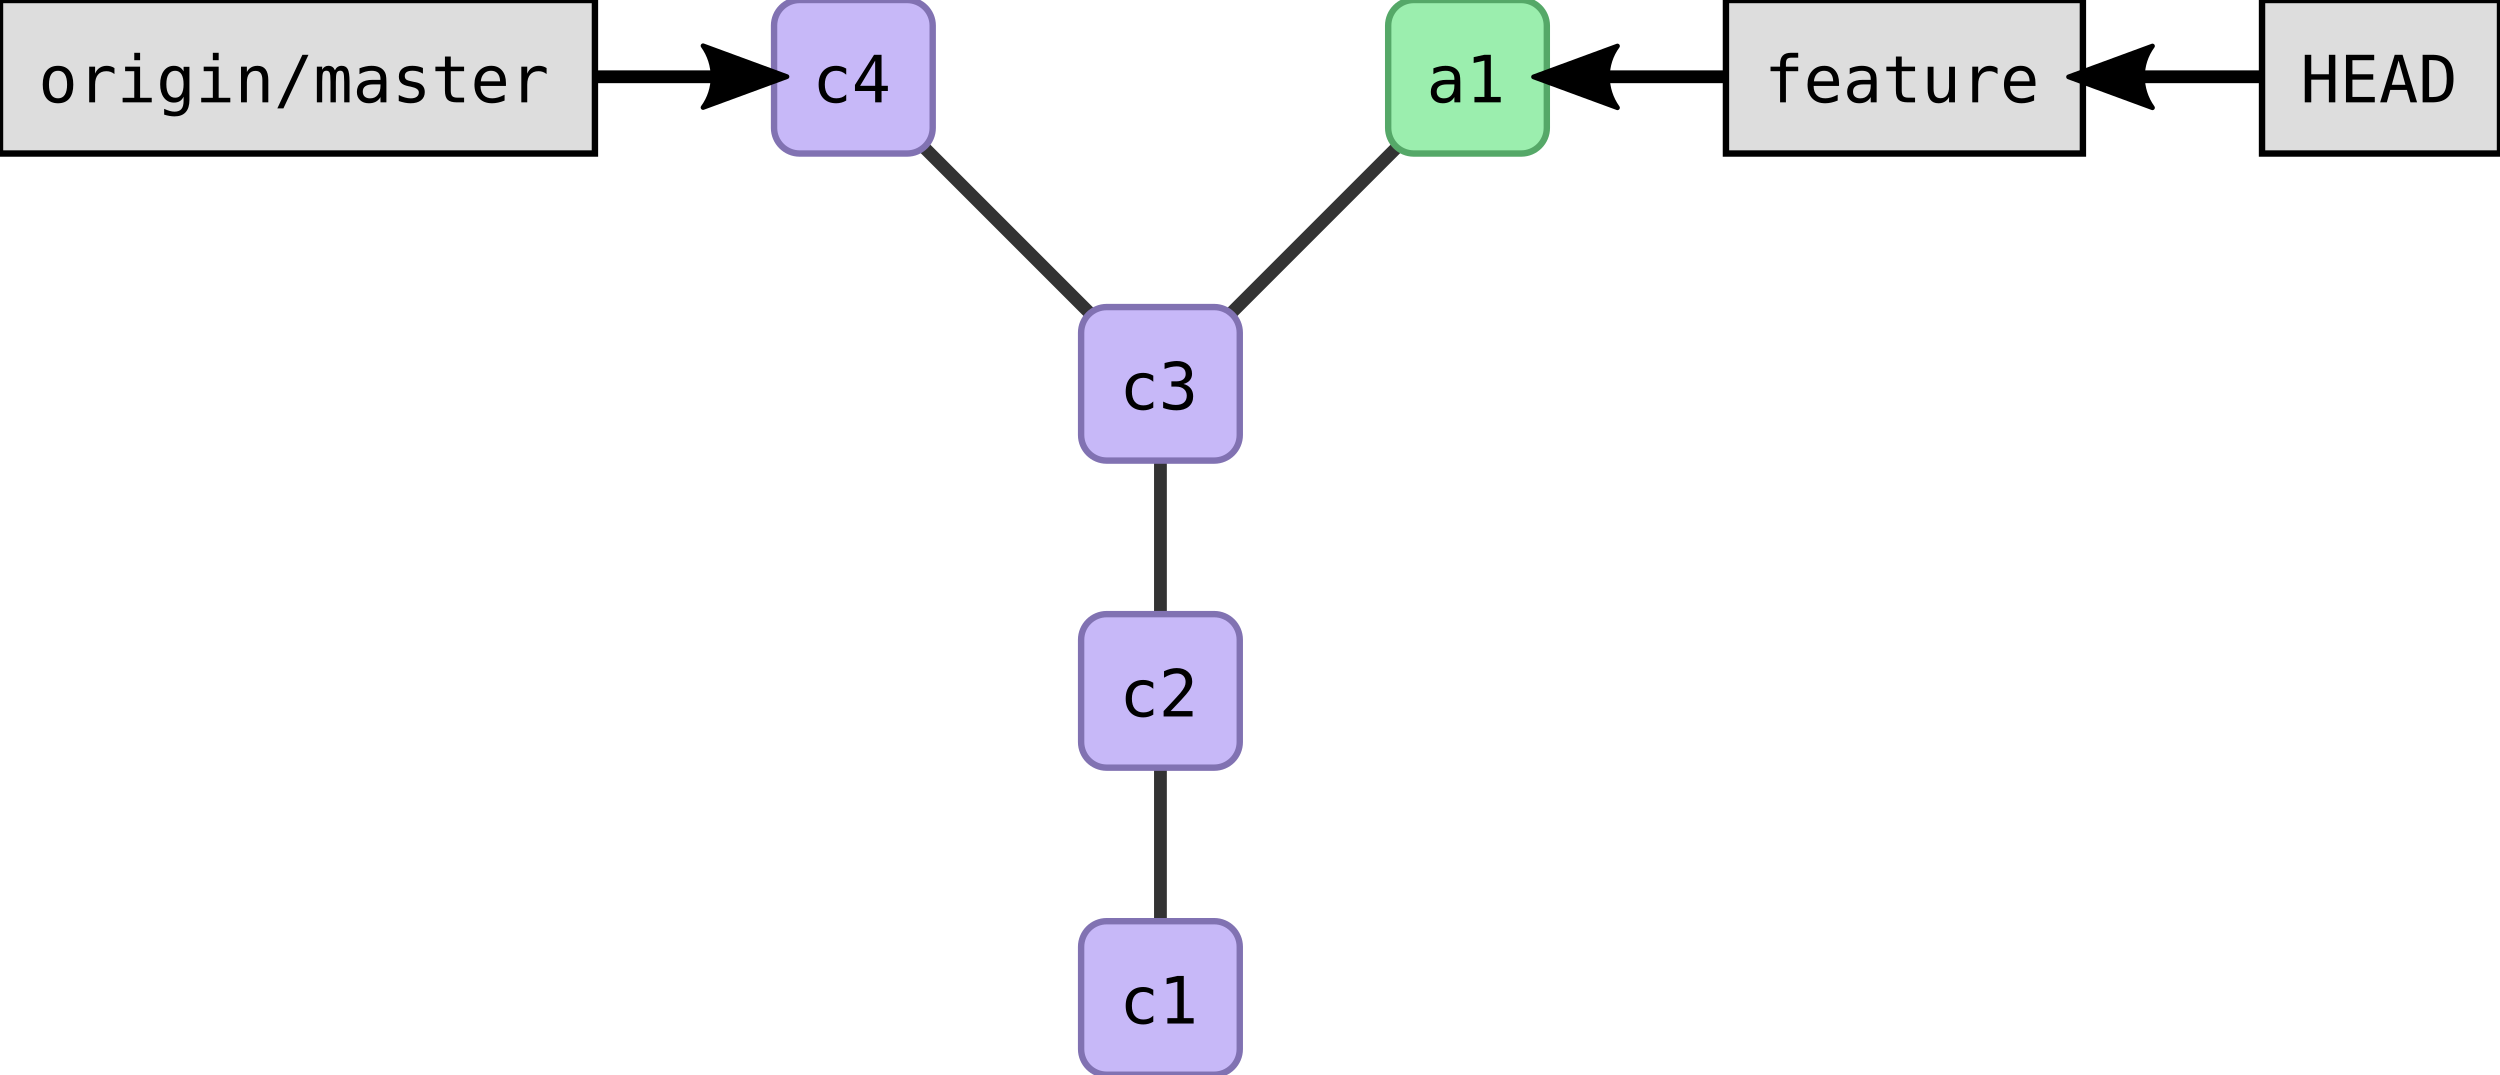
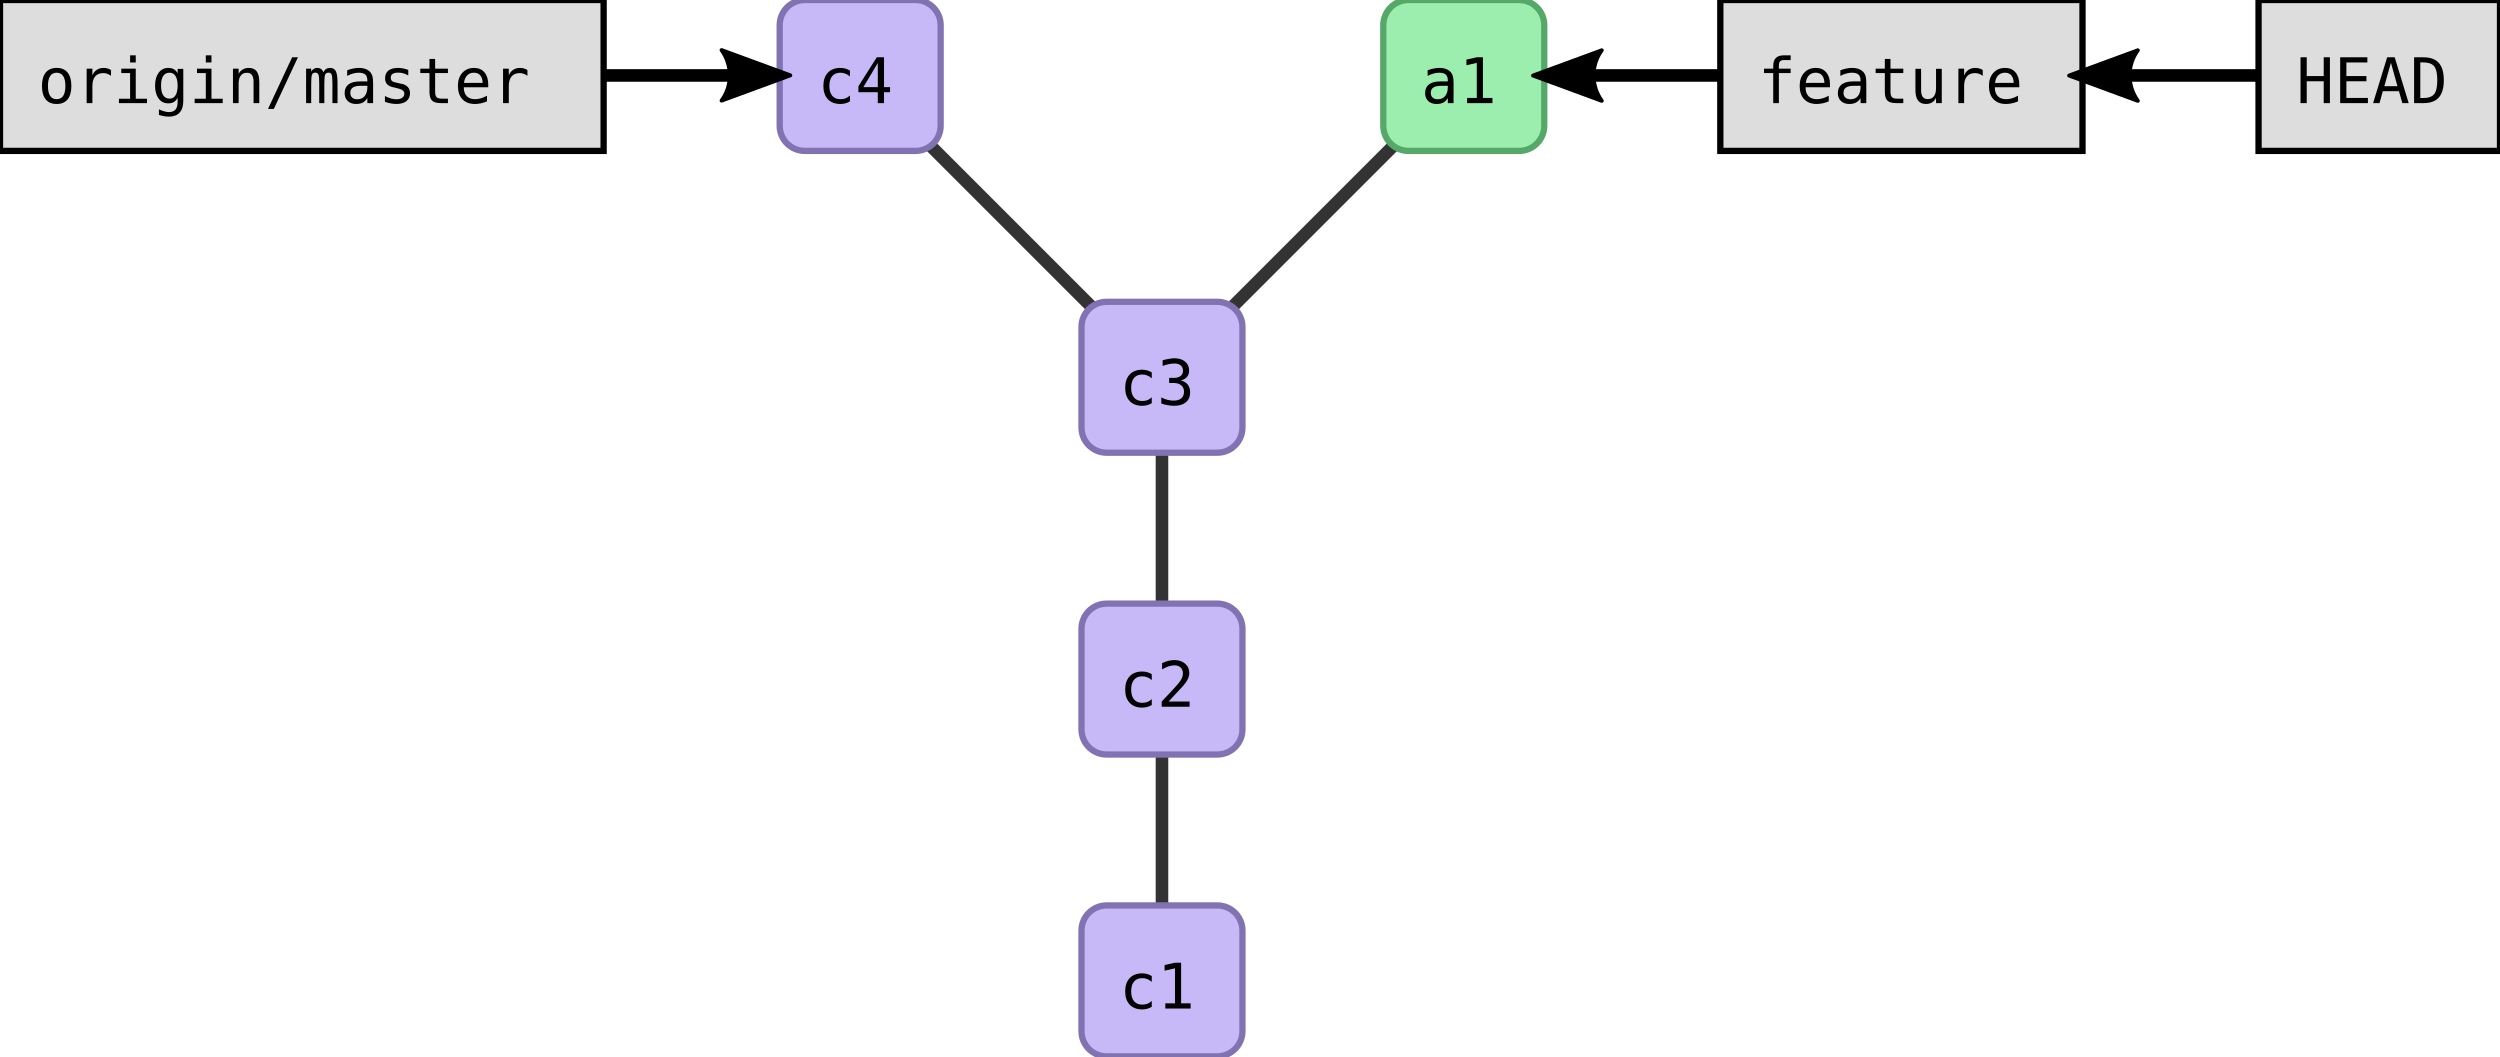
- <svg xmlns="http://www.w3.org/2000/svg" width="977.0" height="420.0" id="svg2" version="1.1">
+ <svg xmlns="http://www.w3.org/2000/svg" width="497.0" height="210.0" id="svg2" version="1.1">
  <defs id="defs4">
    <marker orient="auto" refY="0.0" refX="0.0" id="fullmarker" style="overflow:visible;">
-       <path style="opacity:1.0;fill:#000000;stroke:#000000;fill-rule:evenodd;stroke-width:0.625;stroke-linejoin:round;" d="M 8.719,4.034 L -2.207,0.016 L 8.719,-4.002 C 6.973,-1.63 6.983,1.616 8.719,4.034 z " transform="scale(0.6) rotate(180) translate(0,0)" />
+       <path style="opacity:1.0;fill:#000000;stroke:#000000;fill-rule:evenodd;stroke-width:0.625;stroke-linejoin:round;" d="M 8.719,4.034 L -2.207,0.016 L 8.719,-4.002 C 6.973,-1.63 6.983,1.616 8.719,4.034 z " transform="scale(0.5) rotate(180) translate(0,0)" />
    </marker>
    <marker orient="auto" refY="0.0" refX="0.0" id="ghostmarker" style="overflow:visible;">
-       <path style="opacity:0.2;fill:#000000;stroke:#000000;fill-rule:evenodd;stroke-width:0.625;stroke-linejoin:round;" d="M 8.719,4.034 L -2.207,0.016 L 8.719,-4.002 C 6.973,-1.63 6.983,1.616 8.719,4.034 z " transform="scale(0.6) rotate(180) translate(0,0)" />
+       <path style="opacity:0.2;fill:#000000;stroke:#000000;fill-rule:evenodd;stroke-width:0.625;stroke-linejoin:round;" d="M 8.719,4.034 L -2.207,0.016 L 8.719,-4.002 C 6.973,-1.63 6.983,1.616 8.719,4.034 z " transform="scale(0.5) rotate(180) translate(0,0)" />
    </marker>
  </defs>
-   <g transform="translate(422.5,360.0) rotate(0)" id="layer1">
-     <line x1="31.0" y1="-90.0" x2="31.0" y2="-210.0" style="stroke:#000000;                         stroke-width:5.0;                         stroke-opacity:0.8" />
-     <line x1="31.0" y1="30.0" x2="31.0" y2="-90.0" style="stroke:#000000;                         stroke-width:5.0;                         stroke-opacity:0.8" />
-     <line x1="31.0" y1="-210.0" x2="151.0" y2="-330.0" style="stroke:#000000;                         stroke-width:5.0;                         stroke-opacity:0.8" />
-     <line x1="31.0" y1="-210.0" x2="-89.0" y2="-330.0" style="stroke:#000000;                         stroke-width:5.0;                         stroke-opacity:0.8" />
-     <rect style="fill:#c7b8f8;                         stroke:#8172B2;                         stroke-width:2.5;                         stroke-miterlimit:4;                         stroke-opacity:1.0;                         stroke-dasharray:none" width="62.0" height="60.0" x="0.0" y="-120.0" ry="10.0" />
-     <text style="font-size:25.5px;                         font-style:normal;                         font-weight:normal;                         line-height:125%%;                         letter-spacing:0px;                         word-spacing:0px;                         fill:#000000;                         fill-opacity:1.0;                         stroke:none;                         font-family:DejaVu Sans Mono" x="15.0" y="-80.0">c2</text>
-     <rect style="fill:#c7b8f8;                         stroke:#8172B2;                         stroke-width:2.5;                         stroke-miterlimit:4;                         stroke-opacity:1.0;                         stroke-dasharray:none" width="62.0" height="60.0" x="0.0" y="0.0" ry="10.0" />
-     <text style="font-size:25.5px;                         font-style:normal;                         font-weight:normal;                         line-height:125%%;                         letter-spacing:0px;                         word-spacing:0px;                         fill:#000000;                         fill-opacity:1.0;                         stroke:none;                         font-family:DejaVu Sans Mono" x="15.0" y="40.0">c1</text>
-     <rect style="fill:#c7b8f8;                         stroke:#8172B2;                         stroke-width:2.5;                         stroke-miterlimit:4;                         stroke-opacity:1.0;                         stroke-dasharray:none" width="62.0" height="60.0" x="0.0" y="-240.0" ry="10.0" />
-     <text style="font-size:25.5px;                         font-style:normal;                         font-weight:normal;                         line-height:125%%;                         letter-spacing:0px;                         word-spacing:0px;                         fill:#000000;                         fill-opacity:1.0;                         stroke:none;                         font-family:DejaVu Sans Mono" x="15.0" y="-200.0">c3</text>
-     <rect style="fill:#9beeae;                         stroke:#55A868;                         stroke-width:2.5;                         stroke-miterlimit:4;                         stroke-opacity:1.0;                         stroke-dasharray:none" width="62.0" height="60.0" x="120.0" y="-360.0" ry="10.0" />
-     <text style="font-size:25.5px;                         font-style:normal;                         font-weight:normal;                         line-height:125%%;                         letter-spacing:0px;                         word-spacing:0px;                         fill:#000000;                         fill-opacity:1.0;                         stroke:none;                         font-family:DejaVu Sans Mono" x="135.0" y="-320.0">a1</text>
-     <rect style="fill:#c7b8f8;                         stroke:#8172B2;                         stroke-width:2.5;                         stroke-miterlimit:4;                         stroke-opacity:1.0;                         stroke-dasharray:none" width="62.0" height="60.0" x="-120.0" y="-360.0" ry="10.0" />
-     <text style="font-size:25.5px;                         font-style:normal;                         font-weight:normal;                         line-height:125%%;                         letter-spacing:0px;                         word-spacing:0px;                         fill:#000000;                         fill-opacity:1.0;                         stroke:none;                         font-family:DejaVu Sans Mono" x="-105.0" y="-320.0">c4</text>
-     <path style="fill:none;                  stroke:#000000;                  stroke-width:5.0;                  stroke-linecap:butt;                  stroke-linejoin:miter;                  stroke-opacity:1.0;                  marker-end:url(#fullmarker);                  stroke-miterlimit:4;                  stroke-dasharray:none" d="M -306.25,-330.0 -121.588,-330.0" />
-     <rect style="fill:#dddddd;                         stroke:#000000;                         stroke-width:2.5;                         stroke-miterlimit:4;                         stroke-opacity:1.0;                         stroke-dasharray:none" width="232.5" height="60.0" x="-422.5" y="-360.0" ry="0.0" />
-     <text style="font-size:25.5px;                         font-style:normal;                         font-weight:normal;                         line-height:125%%;                         letter-spacing:0px;                         word-spacing:0px;                         fill:#000000;                         fill-opacity:1.0;                         stroke:none;                         font-family:DejaVu Sans Mono" x="-407.5" y="-320.0">origin/master</text>
-     <path style="fill:none;                  stroke:#000000;                  stroke-width:5.0;                  stroke-linecap:butt;                  stroke-linejoin:miter;                  stroke-opacity:1.0;                  marker-end:url(#fullmarker);                  stroke-miterlimit:4;                  stroke-dasharray:none" d="M 321.75,-330.0 183.442,-330.0" />
-     <rect style="fill:#dddddd;                         stroke:#000000;                         stroke-width:2.5;                         stroke-miterlimit:4;                         stroke-opacity:1.0;                         stroke-dasharray:none" width="139.5" height="60.0" x="252.0" y="-360.0" ry="0.0" />
-     <text style="font-size:25.5px;                         font-style:normal;                         font-weight:normal;                         line-height:125%%;                         letter-spacing:0px;                         word-spacing:0px;                         fill:#000000;                         fill-opacity:1.0;                         stroke:none;                         font-family:DejaVu Sans Mono" x="267.0" y="-320.0">feature</text>
-     <path style="fill:none;                  stroke:#000000;                  stroke-width:5.0;                  stroke-linecap:butt;                  stroke-linejoin:miter;                  stroke-opacity:1.0;                  marker-end:url(#fullmarker);                  stroke-miterlimit:4;                  stroke-dasharray:none" d="M 508.0,-330.0 392.525,-330.0" />
-     <rect style="fill:#dddddd;                         stroke:#000000;                         stroke-width:2.5;                         stroke-miterlimit:4;                         stroke-opacity:1.0;                         stroke-dasharray:none" width="93.0" height="60.0" x="461.5" y="-360.0" ry="0.0" />
-     <text style="font-size:25.5px;                         font-style:normal;                         font-weight:normal;                         line-height:125%%;                         letter-spacing:0px;                         word-spacing:0px;                         fill:#000000;                         fill-opacity:1.0;                         stroke:none;                         font-family:DejaVu Sans Mono" x="476.5" y="-320.0">HEAD</text>
+   <g transform="translate(215.0,180.0) rotate(0)" id="layer1">
+     <line x1="16.0" y1="-45.0" x2="16.0" y2="-105.0" style="stroke:#000000;                         stroke-width:2.5;                         stroke-opacity:0.8" />
+     <line x1="16.0" y1="15.0" x2="16.0" y2="-45.0" style="stroke:#000000;                         stroke-width:2.5;                         stroke-opacity:0.8" />
+     <line x1="16.0" y1="-105.0" x2="76.0" y2="-165.0" style="stroke:#000000;                         stroke-width:2.5;                         stroke-opacity:0.8" />
+     <line x1="16.0" y1="-105.0" x2="-44.0" y2="-165.0" style="stroke:#000000;                         stroke-width:2.5;                         stroke-opacity:0.8" />
+     <rect style="fill:#c7b8f8;                         stroke:#8172B2;                         stroke-width:1.25;                         stroke-miterlimit:4;                         stroke-opacity:1.0;                         stroke-dasharray:none" width="32.0" height="30.0" x="0.0" y="-60.0" ry="5.0" />
+     <text style="font-size:12.5px;                         font-style:normal;                         font-weight:normal;                         line-height:125%%;                         letter-spacing:0px;                         word-spacing:0px;                         fill:#000000;                         fill-opacity:1.0;                         stroke:none;                         font-family:DejaVu Sans Mono" x="7.5" y="-39.5">c2</text>
+     <rect style="fill:#c7b8f8;                         stroke:#8172B2;                         stroke-width:1.25;                         stroke-miterlimit:4;                         stroke-opacity:1.0;                         stroke-dasharray:none" width="32.0" height="30.0" x="0.0" y="0.0" ry="5.0" />
+     <text style="font-size:12.5px;                         font-style:normal;                         font-weight:normal;                         line-height:125%%;                         letter-spacing:0px;                         word-spacing:0px;                         fill:#000000;                         fill-opacity:1.0;                         stroke:none;                         font-family:DejaVu Sans Mono" x="7.5" y="20.5">c1</text>
+     <rect style="fill:#c7b8f8;                         stroke:#8172B2;                         stroke-width:1.25;                         stroke-miterlimit:4;                         stroke-opacity:1.0;                         stroke-dasharray:none" width="32.0" height="30.0" x="0.0" y="-120.0" ry="5.0" />
+     <text style="font-size:12.5px;                         font-style:normal;                         font-weight:normal;                         line-height:125%%;                         letter-spacing:0px;                         word-spacing:0px;                         fill:#000000;                         fill-opacity:1.0;                         stroke:none;                         font-family:DejaVu Sans Mono" x="7.5" y="-99.5">c3</text>
+     <rect style="fill:#9beeae;                         stroke:#55A868;                         stroke-width:1.25;                         stroke-miterlimit:4;                         stroke-opacity:1.0;                         stroke-dasharray:none" width="32.0" height="30.0" x="60.0" y="-180.0" ry="5.0" />
+     <text style="font-size:12.5px;                         font-style:normal;                         font-weight:normal;                         line-height:125%%;                         letter-spacing:0px;                         word-spacing:0px;                         fill:#000000;                         fill-opacity:1.0;                         stroke:none;                         font-family:DejaVu Sans Mono" x="67.5" y="-159.5">a1</text>
+     <rect style="fill:#c7b8f8;                         stroke:#8172B2;                         stroke-width:1.25;                         stroke-miterlimit:4;                         stroke-opacity:1.0;                         stroke-dasharray:none" width="32.0" height="30.0" x="-60.0" y="-180.0" ry="5.0" />
+     <text style="font-size:12.5px;                         font-style:normal;                         font-weight:normal;                         line-height:125%%;                         letter-spacing:0px;                         word-spacing:0px;                         fill:#000000;                         fill-opacity:1.0;                         stroke:none;                         font-family:DejaVu Sans Mono" x="-52.5" y="-159.5">c4</text>
+     <path style="fill:none;                  stroke:#000000;                  stroke-width:2.5;                  stroke-linecap:butt;                  stroke-linejoin:miter;                  stroke-opacity:1.0;                  marker-end:url(#fullmarker);                  stroke-miterlimit:4;                  stroke-dasharray:none" d="M -155.0,-165.0 -60.65,-165.0" />
+     <rect style="fill:#dddddd;                         stroke:#000000;                         stroke-width:1.25;                         stroke-miterlimit:4;                         stroke-opacity:1.0;                         stroke-dasharray:none" width="120.0" height="30.0" x="-215.0" y="-180.0" ry="0.0" />
+     <text style="font-size:12.5px;                         font-style:normal;                         font-weight:normal;                         line-height:125%%;                         letter-spacing:0px;                         word-spacing:0px;                         fill:#000000;                         fill-opacity:1.0;                         stroke:none;                         font-family:DejaVu Sans Mono" x="-207.5" y="-159.5">origin/master</text>
+     <path style="fill:none;                  stroke:#000000;                  stroke-width:2.5;                  stroke-linecap:butt;                  stroke-linejoin:miter;                  stroke-opacity:1.0;                  marker-end:url(#fullmarker);                  stroke-miterlimit:4;                  stroke-dasharray:none" d="M 163.0,-165.0 92.53,-165.0" />
+     <rect style="fill:#dddddd;                         stroke:#000000;                         stroke-width:1.25;                         stroke-miterlimit:4;                         stroke-opacity:1.0;                         stroke-dasharray:none" width="72.0" height="30.0" x="127.0" y="-180.0" ry="0.0" />
+     <text style="font-size:12.5px;                         font-style:normal;                         font-weight:normal;                         line-height:125%%;                         letter-spacing:0px;                         word-spacing:0px;                         fill:#000000;                         fill-opacity:1.0;                         stroke:none;                         font-family:DejaVu Sans Mono" x="134.5" y="-159.5">feature</text>
+     <path style="fill:none;                  stroke:#000000;                  stroke-width:2.5;                  stroke-linecap:butt;                  stroke-linejoin:miter;                  stroke-opacity:1.0;                  marker-end:url(#fullmarker);                  stroke-miterlimit:4;                  stroke-dasharray:none" d="M 258.0,-165.0 199.1,-165.0" />
+     <rect style="fill:#dddddd;                         stroke:#000000;                         stroke-width:1.25;                         stroke-miterlimit:4;                         stroke-opacity:1.0;                         stroke-dasharray:none" width="48.0" height="30.0" x="234.0" y="-180.0" ry="0.0" />
+     <text style="font-size:12.5px;                         font-style:normal;                         font-weight:normal;                         line-height:125%%;                         letter-spacing:0px;                         word-spacing:0px;                         fill:#000000;                         fill-opacity:1.0;                         stroke:none;                         font-family:DejaVu Sans Mono" x="241.5" y="-159.5">HEAD</text>
  </g>
</svg>
